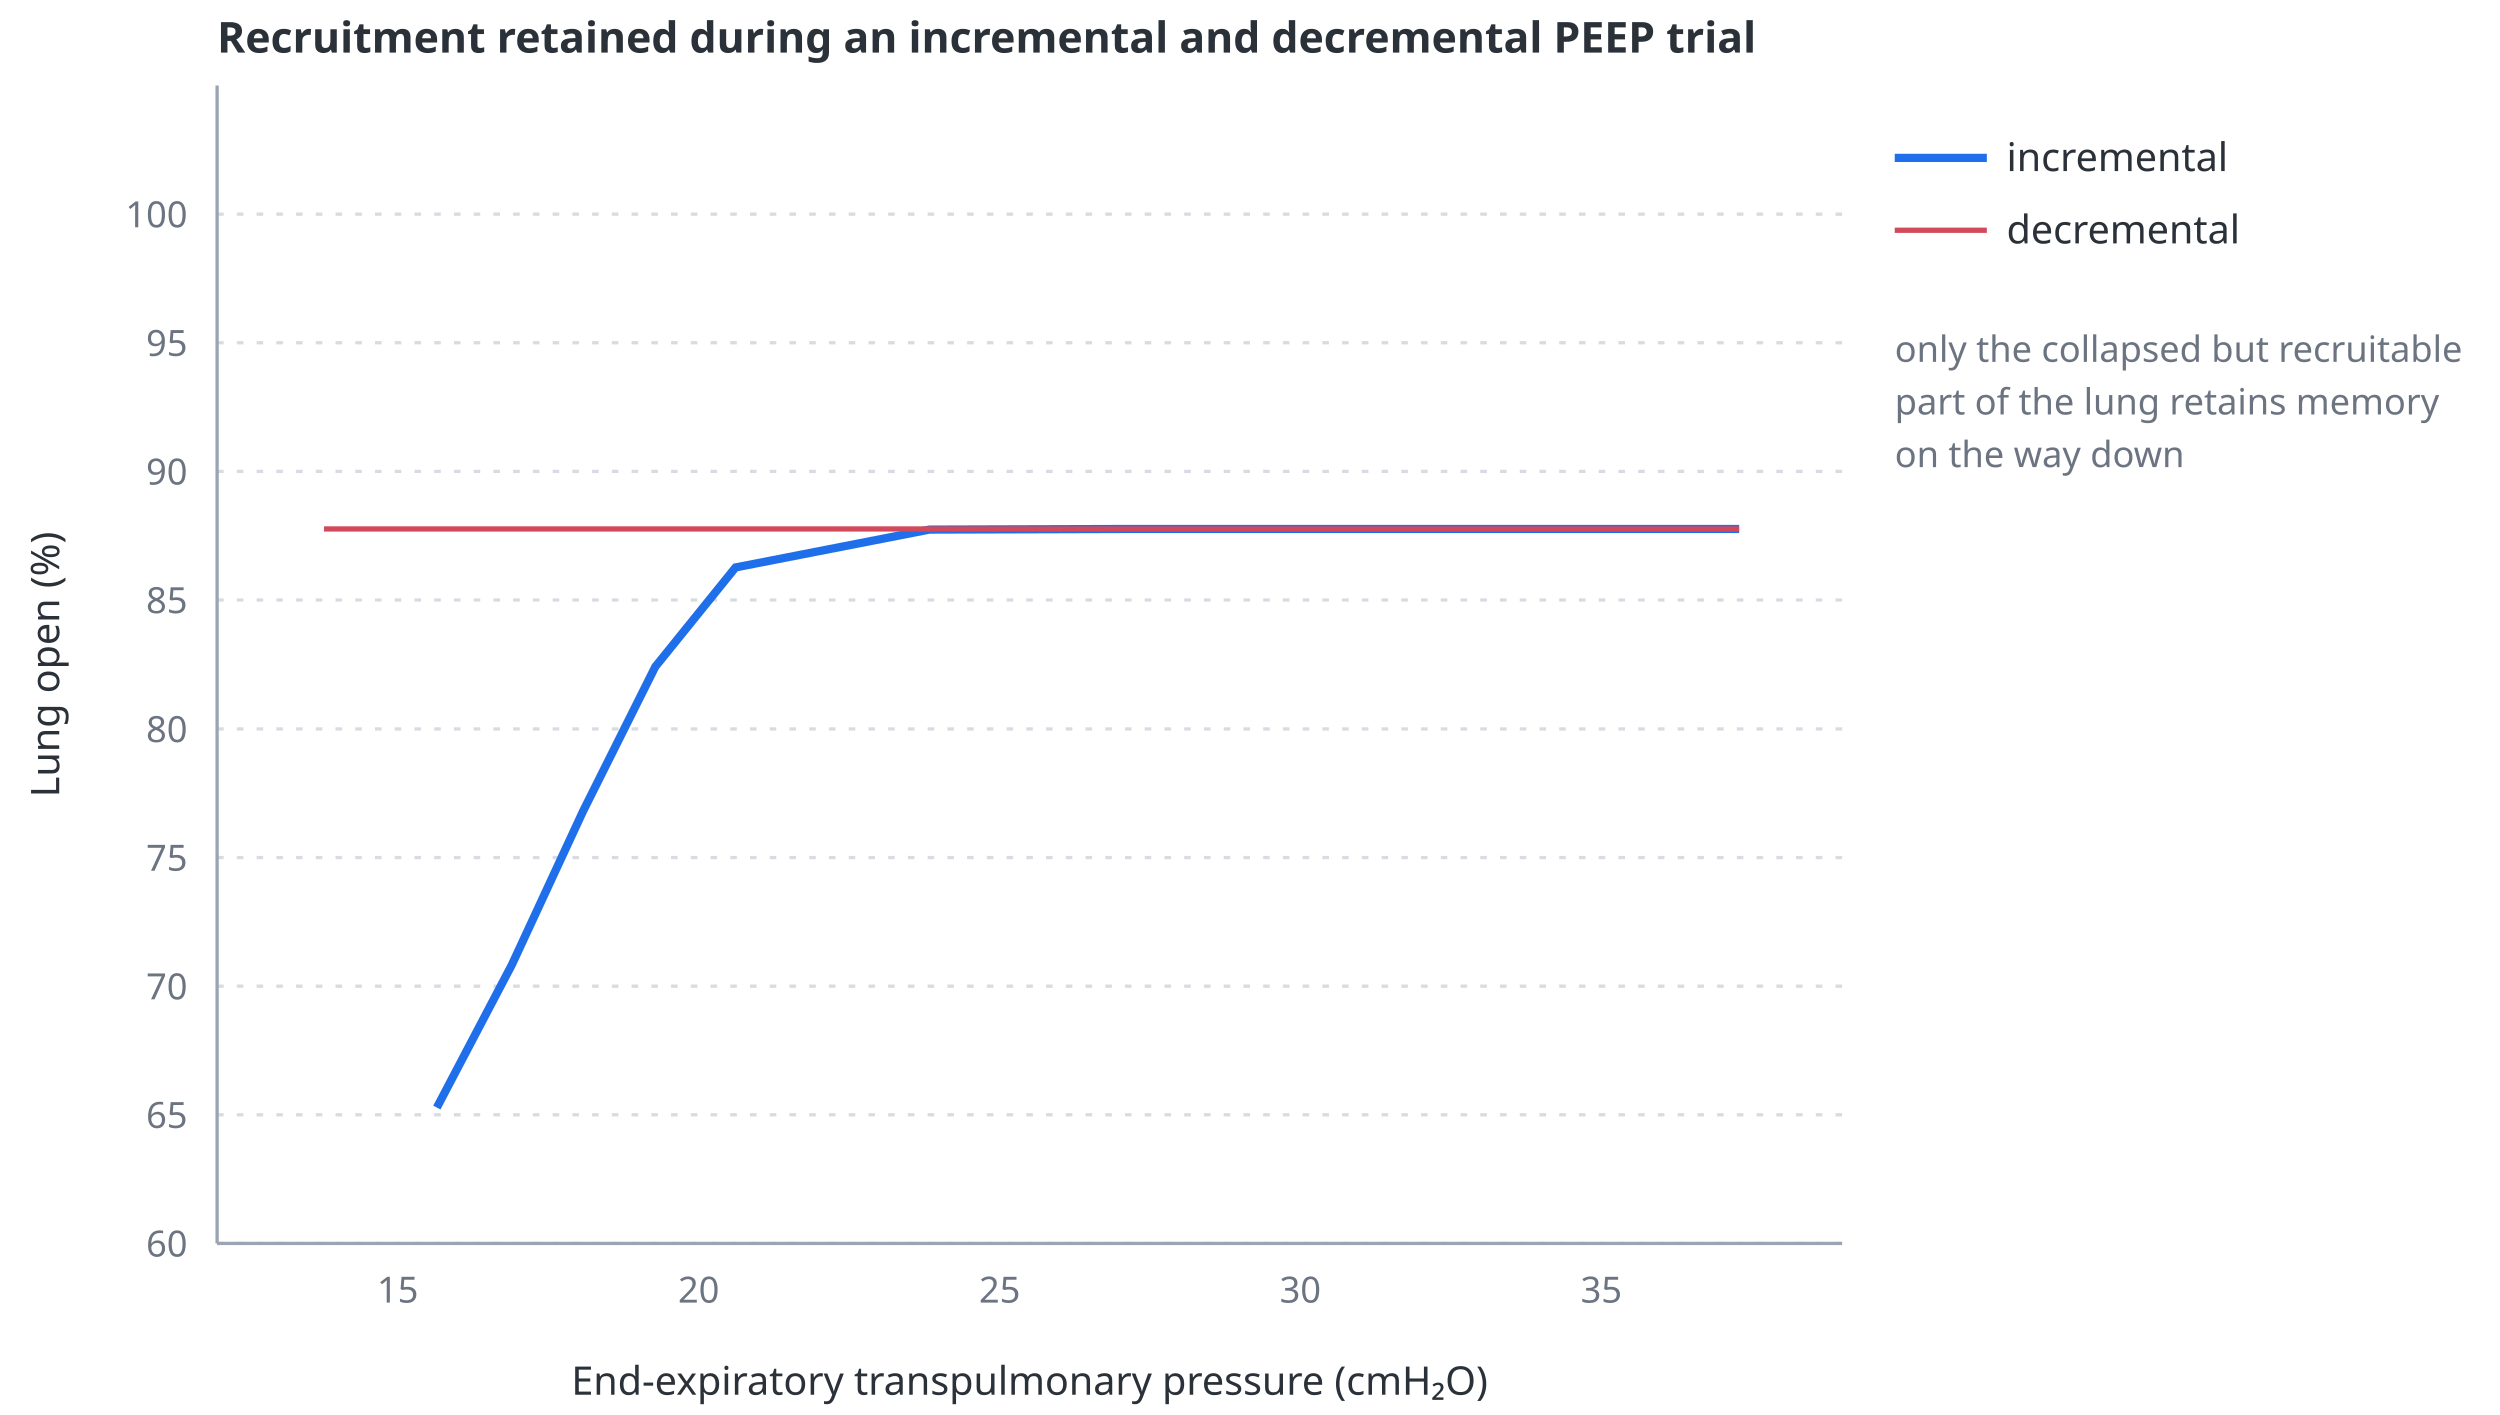
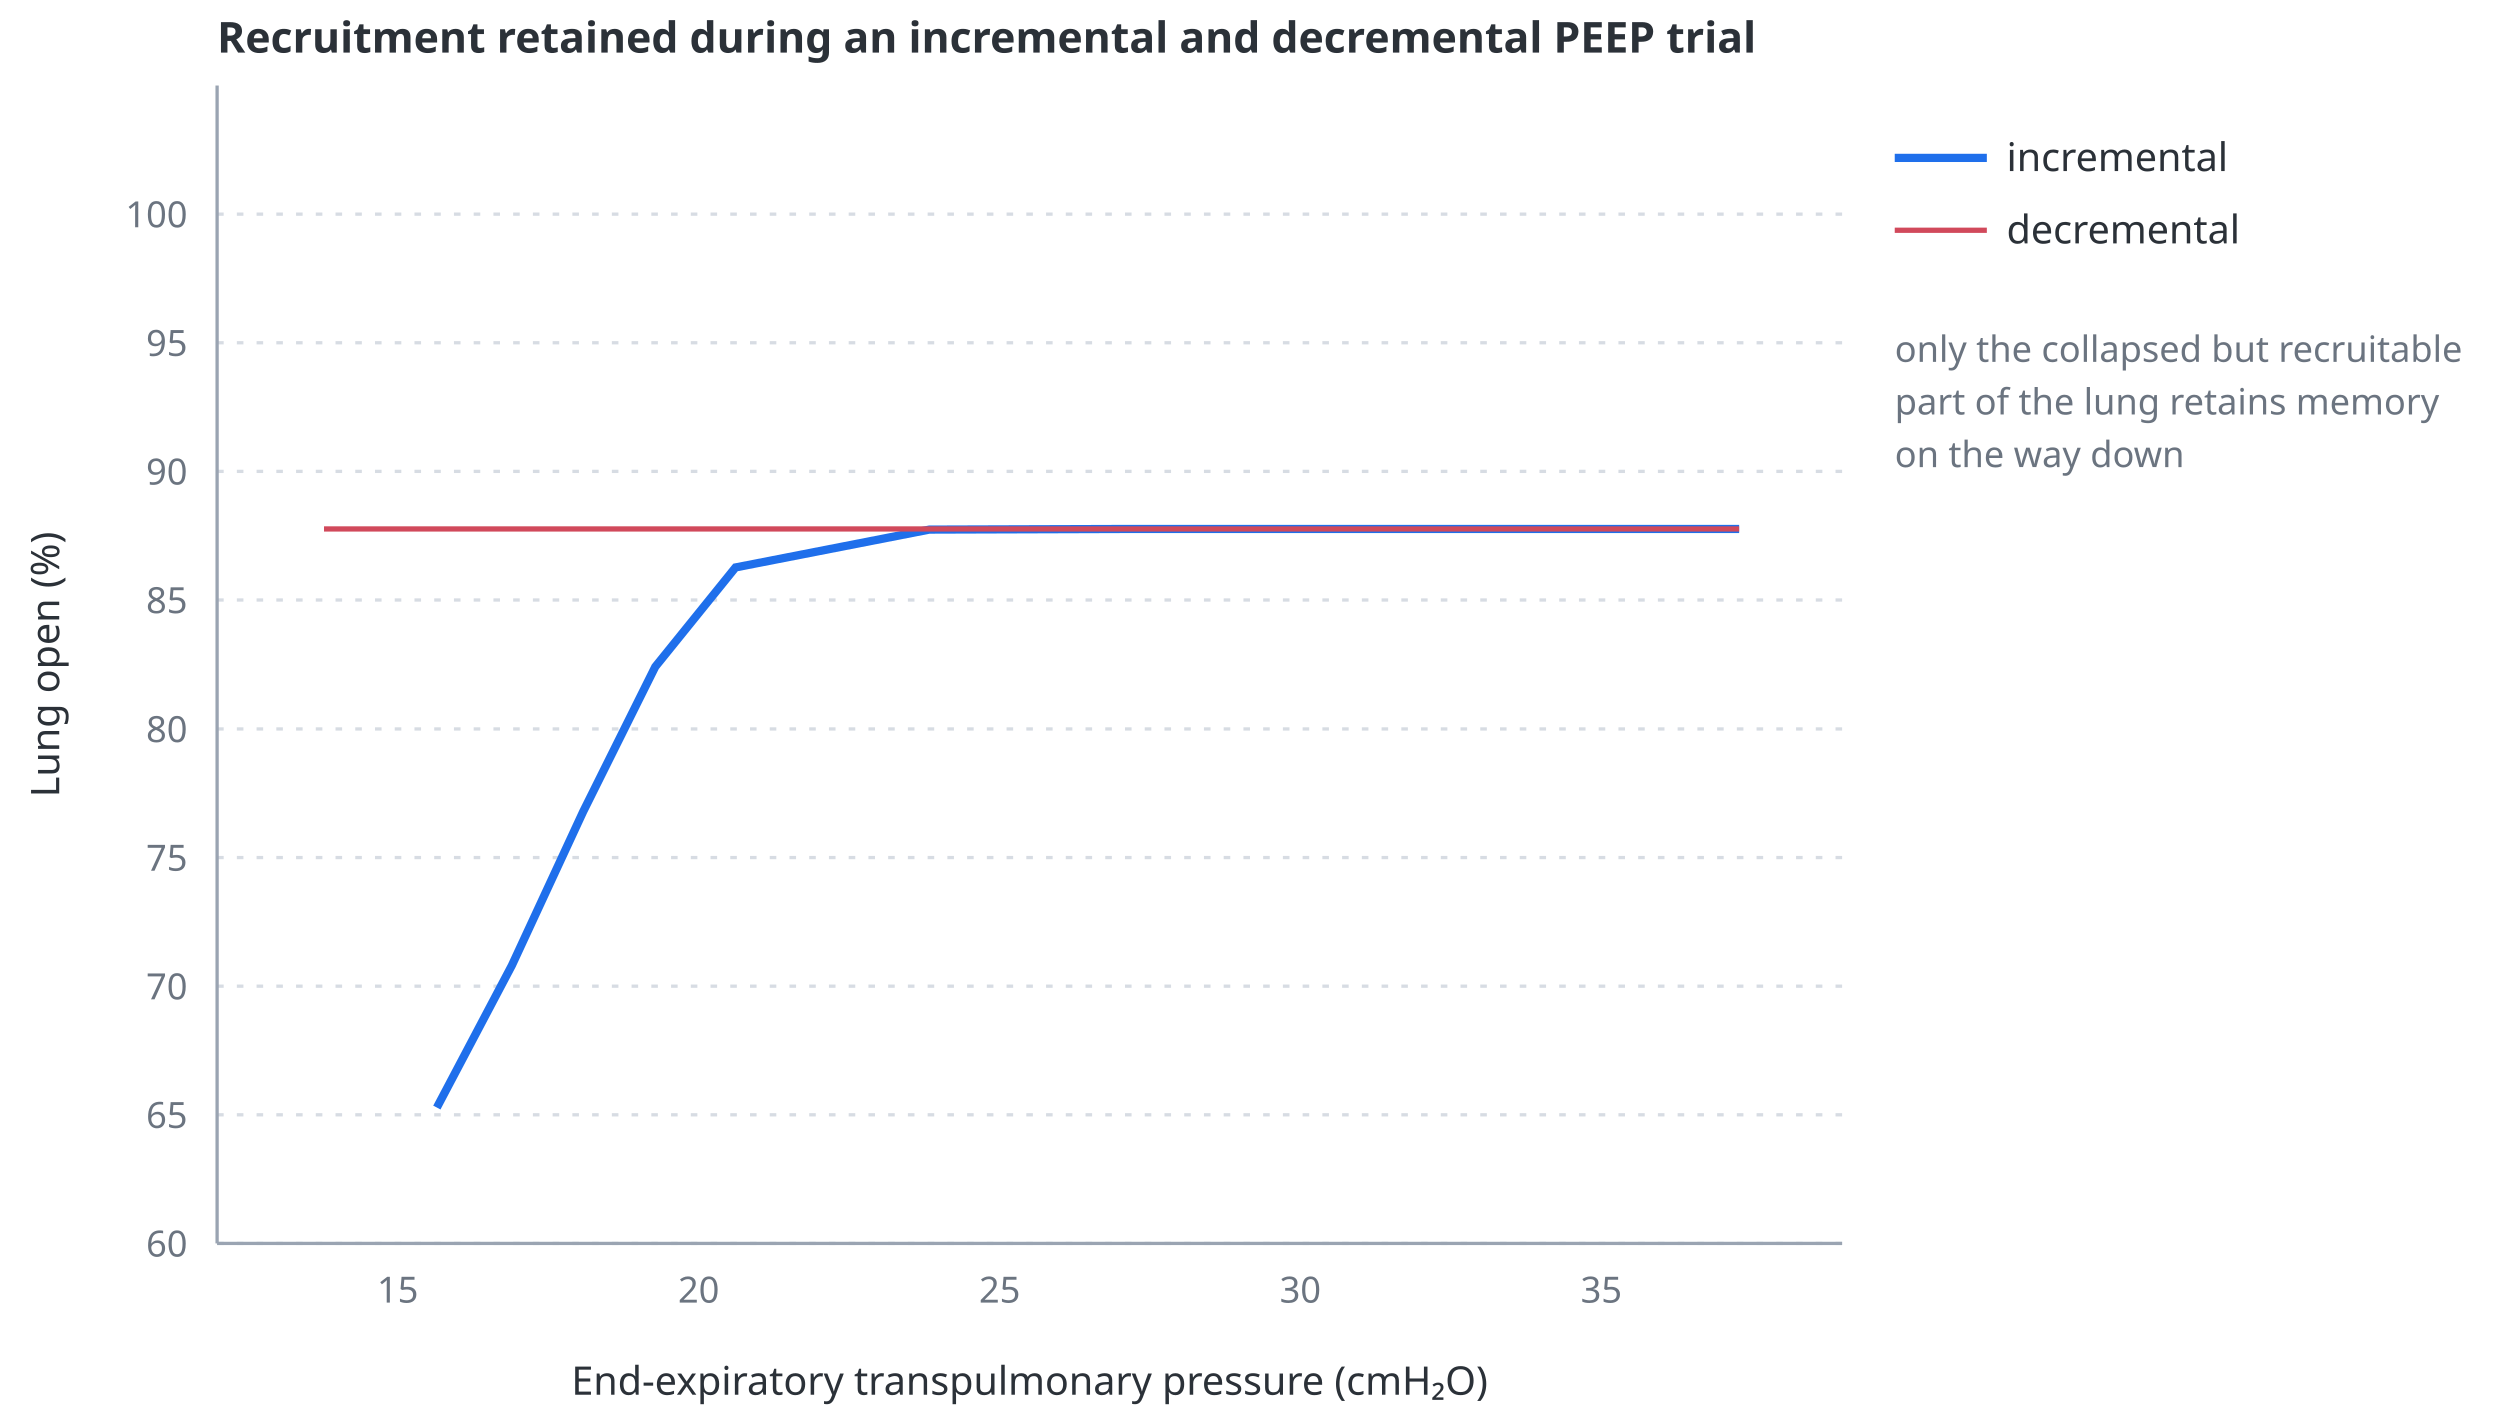
<svg xmlns="http://www.w3.org/2000/svg" viewBox="0 0 760 430" class="arthur-fig" role="img" aria-label="Recruitment retained during an incremental and decremental PEEP trial">
  <style>
  svg.arthur-fig .bg { fill: none }
  svg.arthur-fig .axis { stroke: var(--fig-axis, #9aa4b2); stroke-width: 1 }
  svg.arthur-fig .grid { stroke: var(--fig-grid, #d7dce3); stroke-width: 1; stroke-dasharray: 2 4 }
  svg.arthur-fig .tick { fill: var(--fig-muted, #6b7480); font: 11px system-ui, sans-serif }
  svg.arthur-fig .label { fill: var(--fig-text, #2b3138); font: 12px system-ui, sans-serif }
  svg.arthur-fig .title { fill: var(--fig-text, #2b3138); font: 600 13px system-ui, sans-serif }
  svg.arthur-fig .lm { stroke: var(--fig-grid, #d7dce3); stroke-width: 1 }
  svg.arthur-fig .lm-text { fill: var(--fig-muted, #6b7480); font: 600 11px system-ui, sans-serif }
  svg.arthur-fig .total { stroke: var(--fig-total, #1f6feb); stroke-width: 2.5; fill: none }
  svg.arthur-fig .alv { stroke: var(--fig-alv, #d1495b); stroke-width: 1.6; fill: none; stroke-dasharray: 6 3 }
  svg.arthur-fig .extra { stroke: var(--fig-extra, #2a9d8f); stroke-width: 1.6; fill: none; stroke-dasharray: 6 3 }
  svg.arthur-fig .nadir { stroke: var(--fig-total, #1f6feb); stroke-width: 1; stroke-dasharray: 3 3 }
  svg.arthur-fig .dot { fill: var(--fig-total, #1f6feb); stroke: none }
  @media (prefers-color-scheme: dark) {
    svg.arthur-fig .axis { stroke: #5b6472 }
    svg.arthur-fig .grid, svg.arthur-fig .lm { stroke: #363d47 }
    svg.arthur-fig .tick, svg.arthur-fig .lm-text { fill: #8b95a3 }
    svg.arthur-fig .label, svg.arthur-fig .title { fill: #d6dbe2 }
    svg.arthur-fig .total, svg.arthur-fig .nadir { stroke: #58a6ff }
    svg.arthur-fig .dot { fill: #58a6ff }
    svg.arthur-fig .alv { stroke: #f08c9a }
    svg.arthur-fig .extra { stroke: #4fd1c1 }
  }
</style>
  <rect class="bg" width="760" height="430" />
  <text class="title" x="66" y="16">Recruitment retained during an incremental and decremental PEEP trial</text>
  <line class="grid" x1="66" y1="378.0" x2="560" y2="378.0" />
  <text class="tick" x="57" y="382.0" text-anchor="end">60</text>
  <line class="grid" x1="66" y1="338.9" x2="560" y2="338.9" />
  <text class="tick" x="57" y="342.9" text-anchor="end">65</text>
  <line class="grid" x1="66" y1="299.8" x2="560" y2="299.8" />
  <text class="tick" x="57" y="303.8" text-anchor="end">70</text>
  <line class="grid" x1="66" y1="260.7" x2="560" y2="260.7" />
  <text class="tick" x="57" y="264.7" text-anchor="end">75</text>
  <line class="grid" x1="66" y1="221.6" x2="560" y2="221.6" />
  <text class="tick" x="57" y="225.6" text-anchor="end">80</text>
  <line class="grid" x1="66" y1="182.4" x2="560" y2="182.4" />
  <text class="tick" x="57" y="186.4" text-anchor="end">85</text>
  <line class="grid" x1="66" y1="143.3" x2="560" y2="143.3" />
  <text class="tick" x="57" y="147.3" text-anchor="end">90</text>
  <line class="grid" x1="66" y1="104.2" x2="560" y2="104.2" />
  <text class="tick" x="57" y="108.2" text-anchor="end">95</text>
  <line class="grid" x1="66" y1="65.1" x2="560" y2="65.1" />
  <text class="tick" x="57" y="69.1" text-anchor="end">100</text>
  <text class="tick" x="120.9" y="396" text-anchor="middle">15</text>
  <text class="tick" x="212.4" y="396" text-anchor="middle">20</text>
  <text class="tick" x="303.9" y="396" text-anchor="middle">25</text>
  <text class="tick" x="395.3" y="396" text-anchor="middle">30</text>
  <text class="tick" x="486.8" y="396" text-anchor="middle">35</text>
  <line class="axis" x1="66" y1="26" x2="66" y2="378" />
  <line class="axis" x1="66" y1="378.0" x2="560" y2="378.0" />
-   <path class="total" style="stroke-dasharray:none" d="M132.8 336.7 L155.6 293.3 L177.3 246.5 L199.2 202.7 L223.6 172.5 L282.5 161.0 L343.9 160.8 L405.5 160.8 L467.1 160.8 L528.7 160.8" />
+   <path class="total" style="stroke-dasharray:none" d="M132.8 336.7 L155.6 293.5 L177.3 246.7 L199.2 202.7 L223.6 172.5 L282.5 161.0 L343.9 160.8 L405.5 160.8 L467.1 160.8 L528.7 160.8" />
  <path class="alv" style="stroke-dasharray:none" d="M528.7 160.8 L467.1 160.8 L405.5 160.8 L343.9 160.8 L282.5 160.8 L221.1 160.8 L190.4 160.8 L159.8 160.8 L129.1 160.8 L98.5 160.8" />
  <text class="label" transform="translate(18 202) rotate(-90)" text-anchor="middle">Lung open (%)</text>
  <text class="label" x="313" y="424" text-anchor="middle">End-expiratory transpulmonary pressure (cmH₂O)</text>
  <line class="total" style="stroke-dasharray:none" x1="576" y1="48" x2="604" y2="48" />
  <text class="label" x="610" y="52">incremental</text>
  <line class="alv" style="stroke-dasharray:none" x1="576" y1="70" x2="604" y2="70" />
  <text class="label" x="610" y="74">decremental</text>
  <text class="tick" x="576" y="110">only the collapsed but recruitable</text>
  <text class="tick" x="576" y="126">part of the lung retains memory</text>
  <text class="tick" x="576" y="142">on the way down</text>
</svg>
